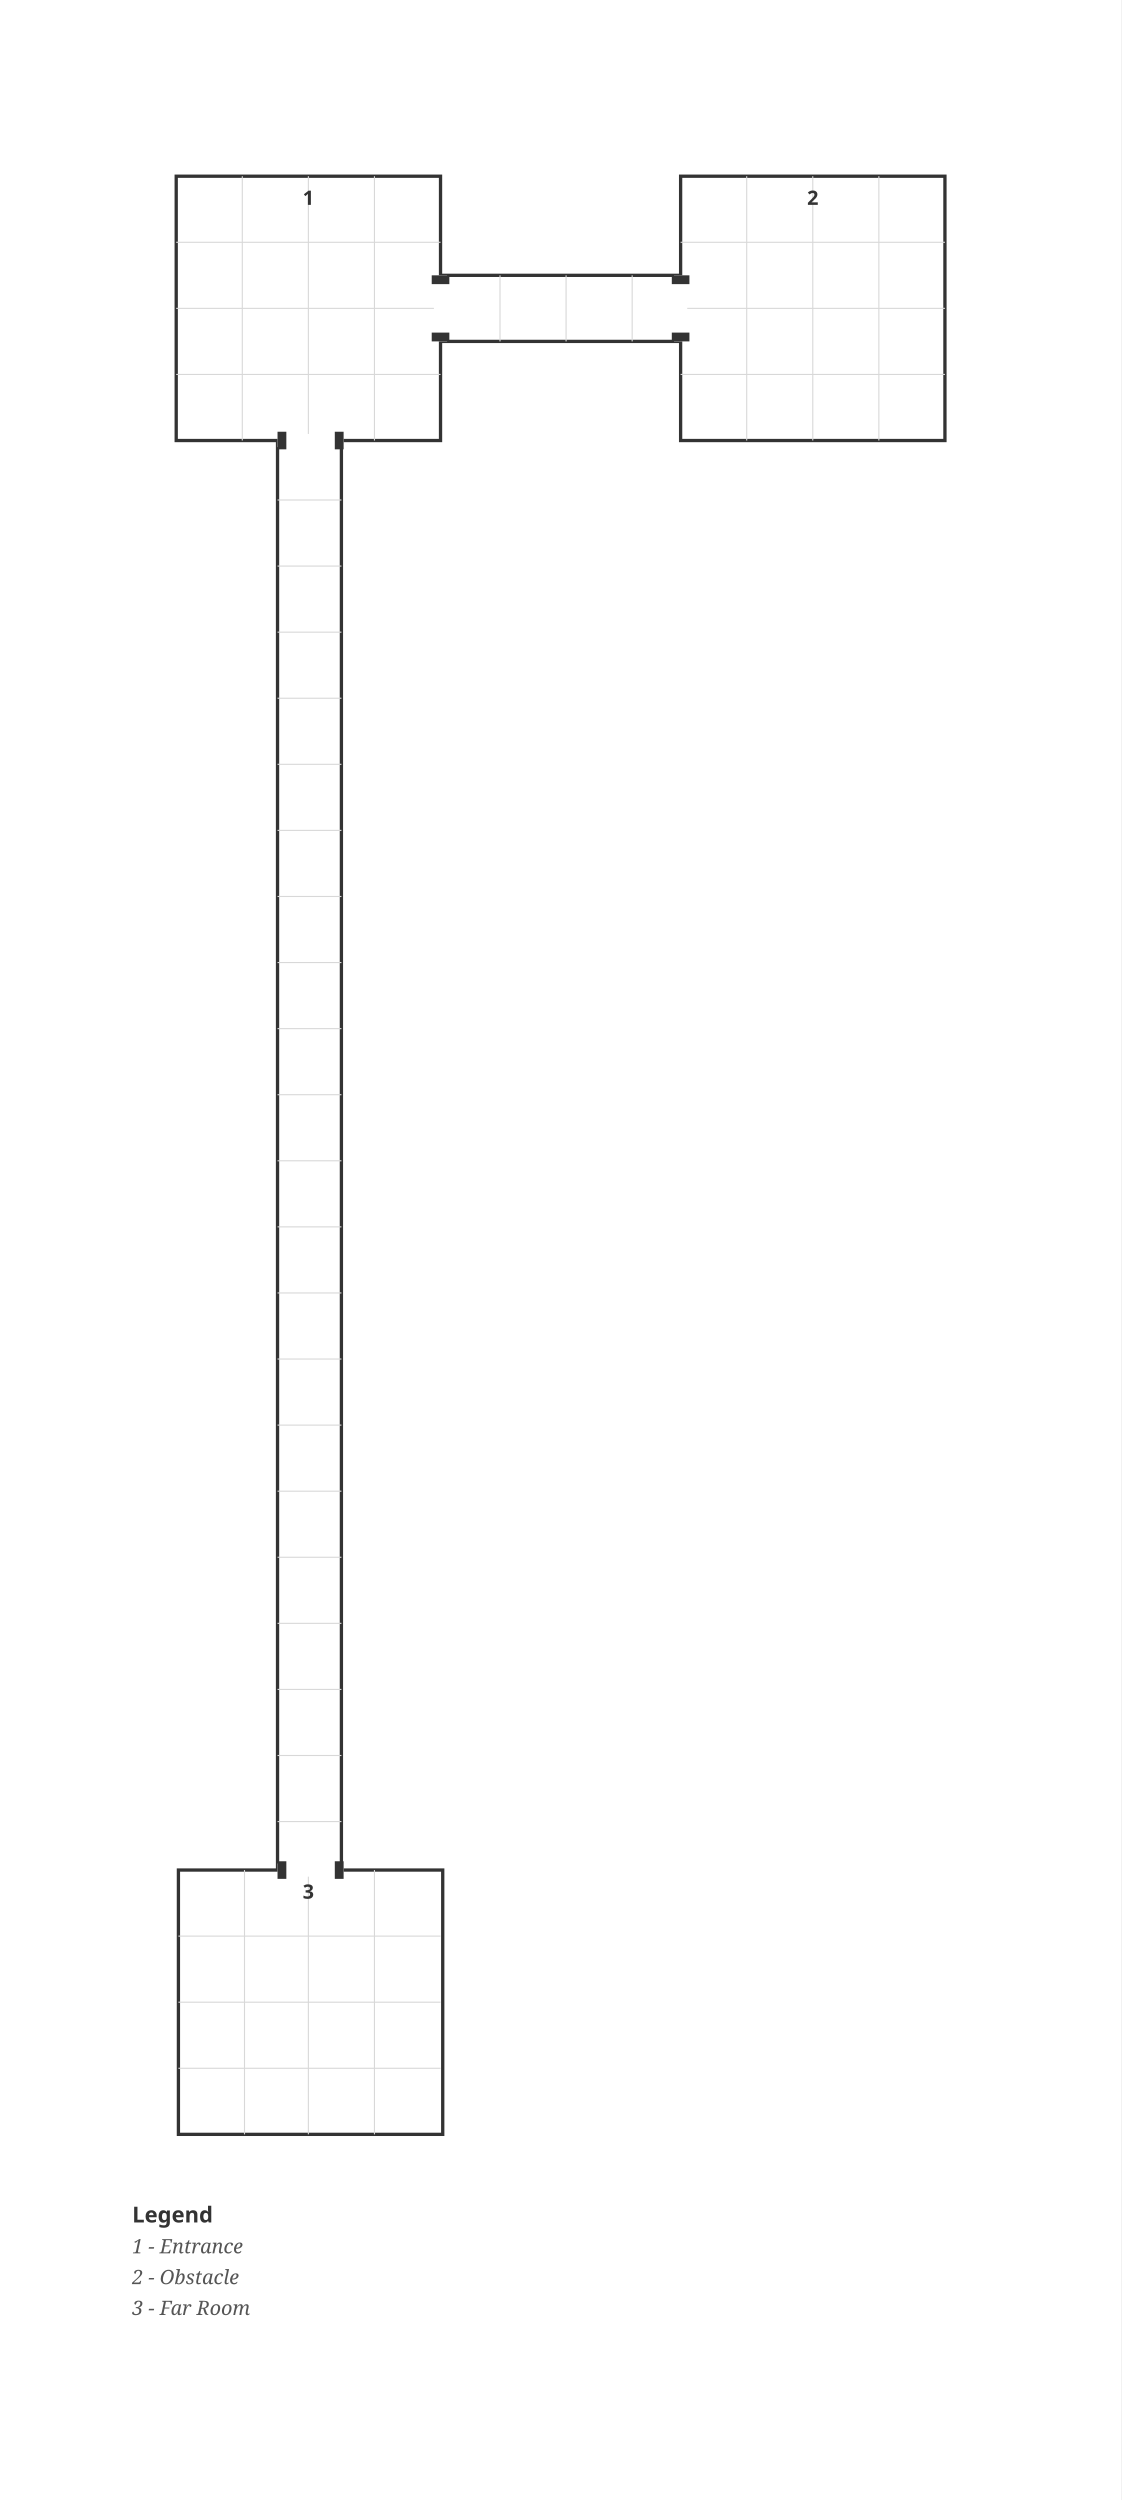
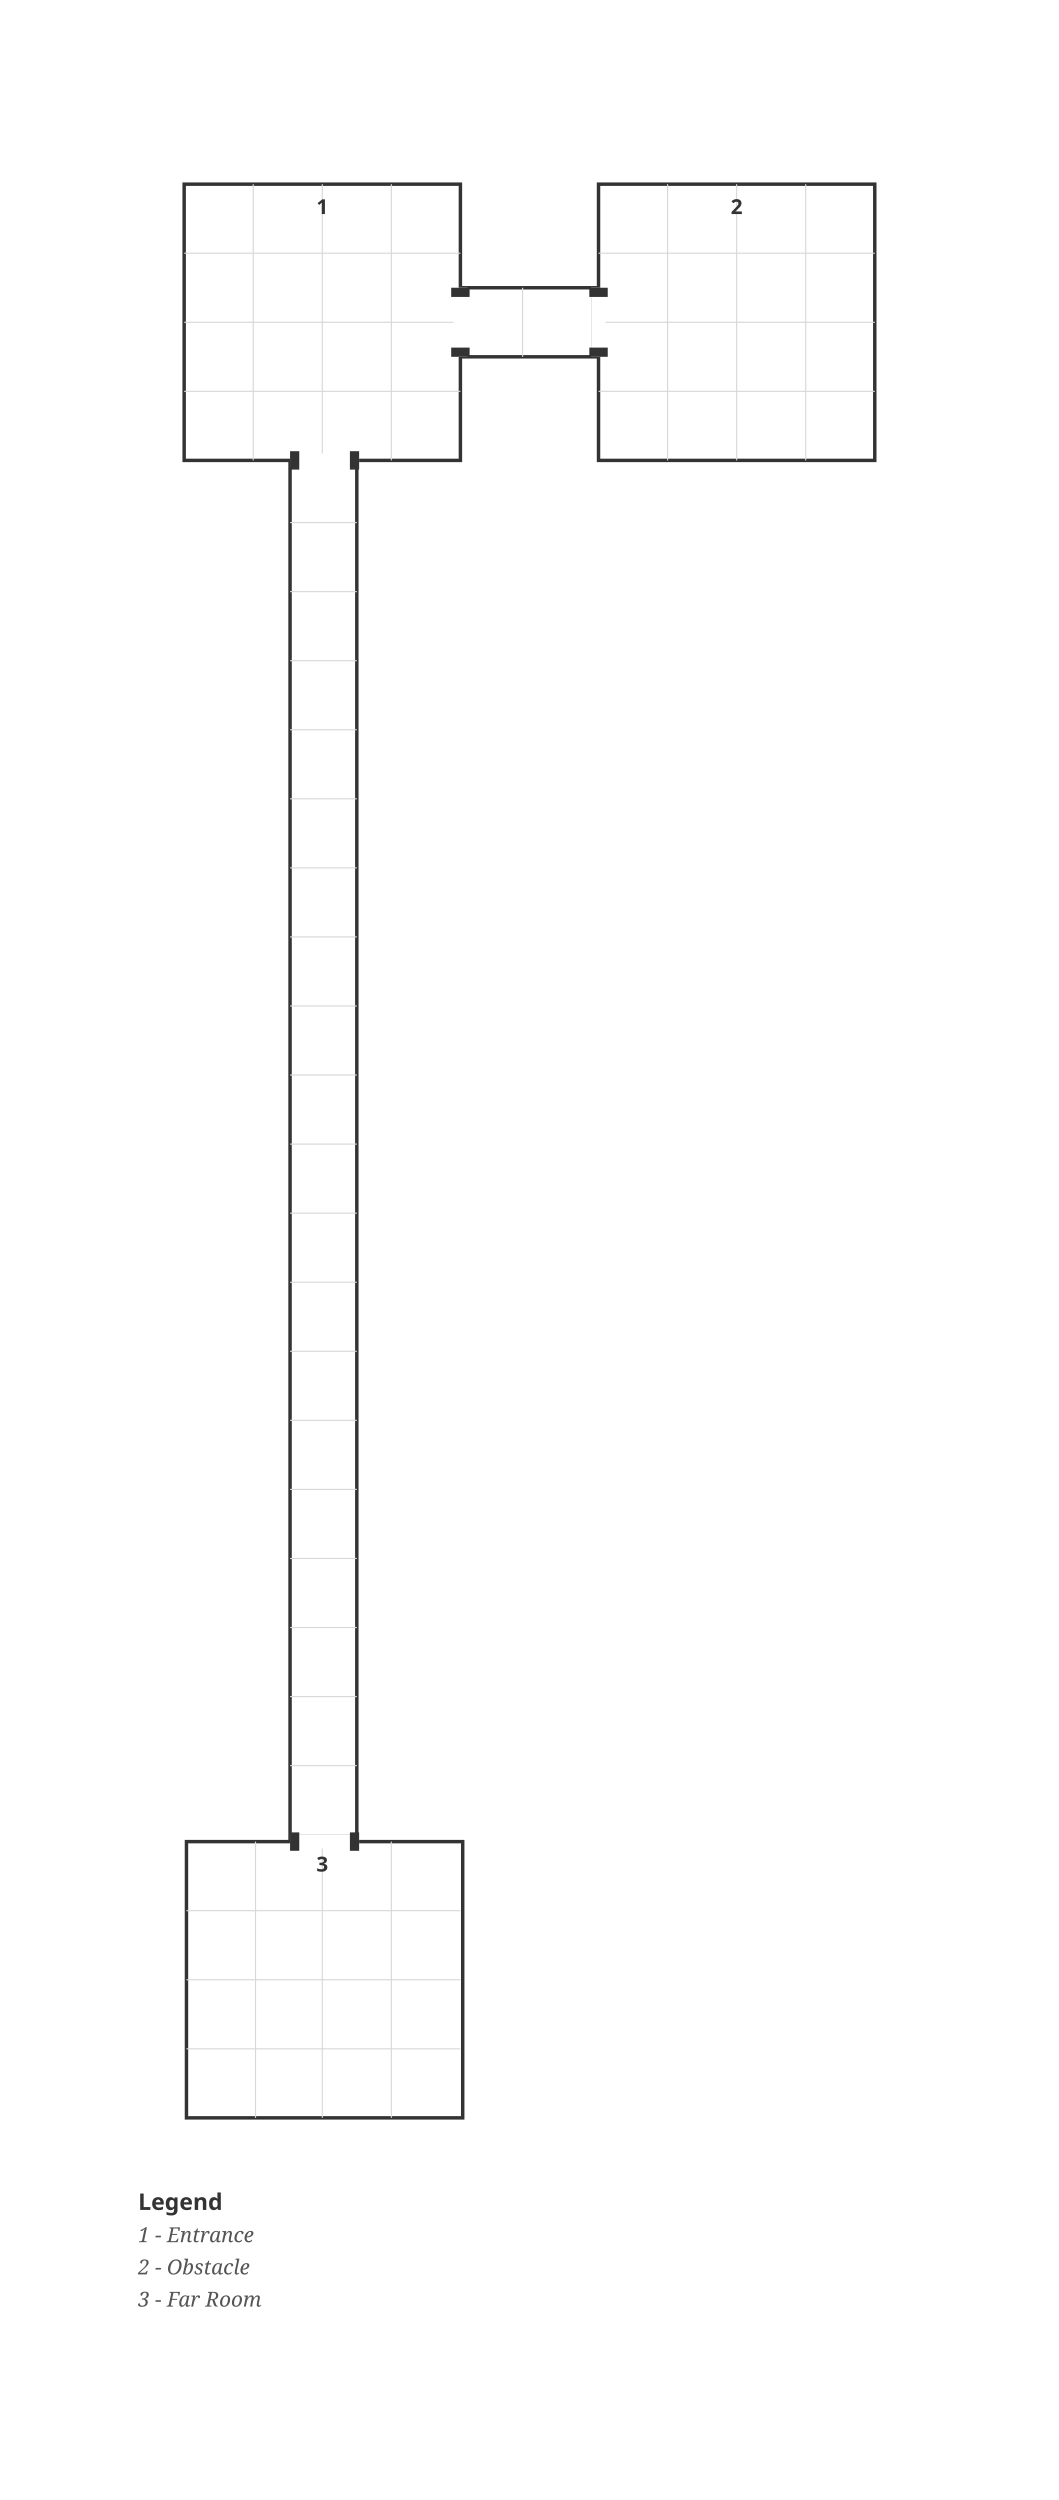
- <svg xmlns="http://www.w3.org/2000/svg" viewBox="-140 -140 509 1135" width="509" height="1135">
+ <svg xmlns="http://www.w3.org/2000/svg" viewBox="-140 -140 460 1086" width="460" height="1086">
  <defs>
    <pattern id="hatch" width="6" height="6" patternTransform="rotate(45 0 0)" patternUnits="userSpaceOnUse">
      <line x1="0" y1="0" x2="0" y2="6" stroke="#888" stroke-width="1.2" />
    </pattern>
    <symbol id="door-open" viewBox="0 0 30 30">
      <rect x="0" y="12" width="30" height="6" fill="white" />
      <rect x="0" y="11" width="4" height="8" fill="#333" />
      <rect x="26" y="11" width="4" height="8" fill="#333" />
    </symbol>
    <symbol id="door-closed" viewBox="0 0 30 30">
      <rect x="0" y="12" width="30" height="6" fill="white" />
      <rect x="2" y="13" width="26" height="4" fill="#333" />
    </symbol>
    <symbol id="door-locked" viewBox="0 0 30 30">
      <rect x="0" y="12" width="30" height="6" fill="white" />
      <rect x="2" y="11" width="26" height="8" fill="#333" />
      <rect x="4" y="13" width="22" height="4" fill="white" />
    </symbol>
    <symbol id="door-secret" viewBox="0 0 30 30">
      <line x1="0" y1="15" x2="30" y2="15" stroke="#888" stroke-width="1.2" stroke-dasharray="6,6" />
    </symbol>
    <symbol id="feat-ladder" viewBox="0 0 30 30">
      <line x1="8" y1="3" x2="8" y2="27" stroke="#333" stroke-width="1.5" />
      <line x1="22" y1="3" x2="22" y2="27" stroke="#333" stroke-width="1.5" />
      <line x1="8" y1="7" x2="22" y2="7" stroke="#333" stroke-width="1" />
      <line x1="8" y1="13" x2="22" y2="13" stroke="#333" stroke-width="1" />
      <line x1="8" y1="19" x2="22" y2="19" stroke="#333" stroke-width="1" />
      <line x1="8" y1="25" x2="22" y2="25" stroke="#333" stroke-width="1" />
    </symbol>
    <symbol id="feat-window" viewBox="0 0 30 6">
      <rect x="0" y="0" width="30" height="6" fill="white" />
      <rect x="0" y="1" width="8" height="4" fill="#cce" stroke="#99c" stroke-width="0.5" />
      <rect x="11" y="1" width="8" height="4" fill="#cce" stroke="#99c" stroke-width="0.5" />
      <rect x="22" y="1" width="8" height="4" fill="#cce" stroke="#99c" stroke-width="0.5" />
    </symbol>
  </defs>
-   <rect x="-140" y="-140" width="509" height="1135" fill="white" />
-   <rect x="57" y="-15" width="115" height="30" fill="white" />
-   <rect x="-14" y="57" width="30" height="655" fill="white" />
-   <line x1="57" y1="-15" x2="172" y2="-15" stroke="#333" stroke-width="1.5" />
-   <line x1="57" y1="15" x2="172" y2="15" stroke="#333" stroke-width="1.5" />
-   <line x1="-14" y1="57" x2="-14" y2="712" stroke="#333" stroke-width="1.5" />
-   <line x1="15" y1="57" x2="15" y2="712" stroke="#333" stroke-width="1.5" />
+   <rect x="-140" y="-140" width="460" height="1086" fill="white" />
+   <rect x="57" y="-15" width="66" height="30" fill="white" />
+   <rect x="-14" y="57" width="30" height="606" fill="white" />
+   <line x1="57" y1="-15" x2="123" y2="-15" stroke="#333" stroke-width="1.5" />
+   <line x1="57" y1="15" x2="123" y2="15" stroke="#333" stroke-width="1.5" />
+   <line x1="-14" y1="57" x2="-14" y2="663" stroke="#333" stroke-width="1.5" />
+   <line x1="15" y1="57" x2="15" y2="663" stroke="#333" stroke-width="1.5" />
  <line x1="87" y1="-15" x2="87" y2="15" stroke="#d8d8d8" stroke-width="0.5" />
  <line x1="117" y1="-15" x2="117" y2="15" stroke="#d8d8d8" stroke-width="0.5" />
-   <line x1="147" y1="-15" x2="147" y2="15" stroke="#d8d8d8" stroke-width="0.5" />
  <line x1="-14" y1="87" x2="15" y2="87" stroke="#d8d8d8" stroke-width="0.5" />
  <line x1="-14" y1="117" x2="15" y2="117" stroke="#d8d8d8" stroke-width="0.5" />
  <line x1="-14" y1="147" x2="15" y2="147" stroke="#d8d8d8" stroke-width="0.5" />
  <line x1="-14" y1="177" x2="15" y2="177" stroke="#d8d8d8" stroke-width="0.5" />
  <line x1="-14" y1="207" x2="15" y2="207" stroke="#d8d8d8" stroke-width="0.5" />
  <line x1="-14" y1="237" x2="15" y2="237" stroke="#d8d8d8" stroke-width="0.5" />
  <line x1="-14" y1="267" x2="15" y2="267" stroke="#d8d8d8" stroke-width="0.5" />
  <line x1="-14" y1="297" x2="15" y2="297" stroke="#d8d8d8" stroke-width="0.5" />
  <line x1="-14" y1="327" x2="15" y2="327" stroke="#d8d8d8" stroke-width="0.5" />
  <line x1="-14" y1="357" x2="15" y2="357" stroke="#d8d8d8" stroke-width="0.5" />
  <line x1="-14" y1="387" x2="15" y2="387" stroke="#d8d8d8" stroke-width="0.5" />
  <line x1="-14" y1="417" x2="15" y2="417" stroke="#d8d8d8" stroke-width="0.5" />
  <line x1="-14" y1="447" x2="15" y2="447" stroke="#d8d8d8" stroke-width="0.5" />
  <line x1="-14" y1="477" x2="15" y2="477" stroke="#d8d8d8" stroke-width="0.5" />
  <line x1="-14" y1="507" x2="15" y2="507" stroke="#d8d8d8" stroke-width="0.5" />
  <line x1="-14" y1="537" x2="15" y2="537" stroke="#d8d8d8" stroke-width="0.5" />
  <line x1="-14" y1="567" x2="15" y2="567" stroke="#d8d8d8" stroke-width="0.5" />
  <line x1="-14" y1="597" x2="15" y2="597" stroke="#d8d8d8" stroke-width="0.5" />
  <line x1="-14" y1="627" x2="15" y2="627" stroke="#d8d8d8" stroke-width="0.5" />
  <line x1="-14" y1="657" x2="15" y2="657" stroke="#d8d8d8" stroke-width="0.5" />
-   <line x1="-14" y1="687" x2="15" y2="687" stroke="#d8d8d8" stroke-width="0.5" />
  <rect x="-60" y="-60" width="120" height="120" fill="white" />
-   <rect x="169" y="-60" width="120" height="120" fill="white" />
-   <rect x="-59" y="709" width="120" height="120" fill="white" />
+   <rect x="120" y="-60" width="120" height="120" fill="white" />
+   <rect x="-59" y="660" width="120" height="120" fill="white" />
  <rect x="-60" y="-60" width="120" height="120" fill="none" stroke="#333" stroke-width="1.5" />
-   <rect x="169" y="-60" width="120" height="120" fill="none" stroke="#333" stroke-width="1.5" />
-   <rect x="-59" y="709" width="120" height="120" fill="none" stroke="#333" stroke-width="1.5" />
+   <rect x="120" y="-60" width="120" height="120" fill="none" stroke="#333" stroke-width="1.5" />
+   <rect x="-59" y="660" width="120" height="120" fill="none" stroke="#333" stroke-width="1.5" />
  <line x1="-30" y1="-60" x2="-30" y2="60" stroke="#d8d8d8" stroke-width="0.5" />
  <line x1="0" y1="-60" x2="0" y2="60" stroke="#d8d8d8" stroke-width="0.5" />
  <line x1="30" y1="-60" x2="30" y2="60" stroke="#d8d8d8" stroke-width="0.5" />
  <line x1="-60" y1="-30" x2="60" y2="-30" stroke="#d8d8d8" stroke-width="0.5" />
  <line x1="-60" y1="0" x2="60" y2="0" stroke="#d8d8d8" stroke-width="0.5" />
  <line x1="-60" y1="30" x2="60" y2="30" stroke="#d8d8d8" stroke-width="0.5" />
-   <line x1="199" y1="-60" x2="199" y2="60" stroke="#d8d8d8" stroke-width="0.5" />
-   <line x1="229" y1="-60" x2="229" y2="60" stroke="#d8d8d8" stroke-width="0.5" />
-   <line x1="259" y1="-60" x2="259" y2="60" stroke="#d8d8d8" stroke-width="0.5" />
-   <line x1="169" y1="-30" x2="289" y2="-30" stroke="#d8d8d8" stroke-width="0.5" />
-   <line x1="169" y1="0" x2="289" y2="0" stroke="#d8d8d8" stroke-width="0.5" />
-   <line x1="169" y1="30" x2="289" y2="30" stroke="#d8d8d8" stroke-width="0.5" />
-   <line x1="-29" y1="709" x2="-29" y2="829" stroke="#d8d8d8" stroke-width="0.5" />
-   <line x1="0" y1="709" x2="0" y2="829" stroke="#d8d8d8" stroke-width="0.5" />
-   <line x1="30" y1="709" x2="30" y2="829" stroke="#d8d8d8" stroke-width="0.5" />
-   <line x1="-59" y1="739" x2="60" y2="739" stroke="#d8d8d8" stroke-width="0.5" />
-   <line x1="-59" y1="769" x2="60" y2="769" stroke="#d8d8d8" stroke-width="0.5" />
-   <line x1="-59" y1="799" x2="60" y2="799" stroke="#d8d8d8" stroke-width="0.5" />
+   <line x1="150" y1="-60" x2="150" y2="60" stroke="#d8d8d8" stroke-width="0.5" />
+   <line x1="180" y1="-60" x2="180" y2="60" stroke="#d8d8d8" stroke-width="0.5" />
+   <line x1="210" y1="-60" x2="210" y2="60" stroke="#d8d8d8" stroke-width="0.5" />
+   <line x1="120" y1="-30" x2="240" y2="-30" stroke="#d8d8d8" stroke-width="0.5" />
+   <line x1="120" y1="0" x2="240" y2="0" stroke="#d8d8d8" stroke-width="0.5" />
+   <line x1="120" y1="30" x2="240" y2="30" stroke="#d8d8d8" stroke-width="0.5" />
+   <line x1="-29" y1="660" x2="-29" y2="780" stroke="#d8d8d8" stroke-width="0.5" />
+   <line x1="0" y1="660" x2="0" y2="780" stroke="#d8d8d8" stroke-width="0.5" />
+   <line x1="30" y1="660" x2="30" y2="780" stroke="#d8d8d8" stroke-width="0.5" />
+   <line x1="-59" y1="690" x2="60" y2="690" stroke="#d8d8d8" stroke-width="0.5" />
+   <line x1="-59" y1="720" x2="60" y2="720" stroke="#d8d8d8" stroke-width="0.5" />
+   <line x1="-59" y1="750" x2="60" y2="750" stroke="#d8d8d8" stroke-width="0.5" />
  <use href="#door-open" x="45" y="-15" width="30" height="30" preserveAspectRatio="none" transform="rotate(90,60,0)" />
-   <use href="#door-open" x="154" y="-15" width="30" height="30" preserveAspectRatio="none" transform="rotate(90,169,0)" />
+   <use href="#door-open" x="105" y="-15" width="30" height="30" preserveAspectRatio="none" transform="rotate(90,120,0)" />
  <use href="#door-open" x="-14" y="45" width="30" height="30" preserveAspectRatio="none" transform="rotate(0,0,60)" />
-   <use href="#door-open" x="-14" y="694" width="30" height="30" preserveAspectRatio="none" transform="rotate(0,0,709)" />
+   <use href="#door-open" x="-14" y="645" width="30" height="30" preserveAspectRatio="none" transform="rotate(0,0,660)" />
  <text x="0" y="-47" text-anchor="middle" dominant-baseline="auto" fill="#333" font-size="9" font-family="sans-serif" font-weight="bold">1</text>
-   <text x="229" y="-47" text-anchor="middle" dominant-baseline="auto" fill="#333" font-size="9" font-family="sans-serif" font-weight="bold">2</text>
-   <text x="0" y="722" text-anchor="middle" dominant-baseline="auto" fill="#333" font-size="9" font-family="sans-serif" font-weight="bold">3</text>
-   <text x="-80" y="869" fill="#333" font-size="10" font-family="sans-serif" font-weight="bold">Legend</text>
-   <text x="-80" y="883" fill="#555" font-size="9" font-family="serif" font-style="italic">1 - Entrance</text>
-   <text x="-80" y="897" fill="#555" font-size="9" font-family="serif" font-style="italic">2 - Obstacle</text>
-   <text x="-80" y="911" fill="#555" font-size="9" font-family="serif" font-style="italic">3 - Far Room</text>
+   <text x="180" y="-47" text-anchor="middle" dominant-baseline="auto" fill="#333" font-size="9" font-family="sans-serif" font-weight="bold">2</text>
+   <text x="0" y="673" text-anchor="middle" dominant-baseline="auto" fill="#333" font-size="9" font-family="sans-serif" font-weight="bold">3</text>
+   <text x="-80" y="820" fill="#333" font-size="10" font-family="sans-serif" font-weight="bold">Legend</text>
+   <text x="-80" y="834" fill="#555" font-size="9" font-family="serif" font-style="italic">1 - Entrance</text>
+   <text x="-80" y="848" fill="#555" font-size="9" font-family="serif" font-style="italic">2 - Obstacle</text>
+   <text x="-80" y="862" fill="#555" font-size="9" font-family="serif" font-style="italic">3 - Far Room</text>
</svg>
